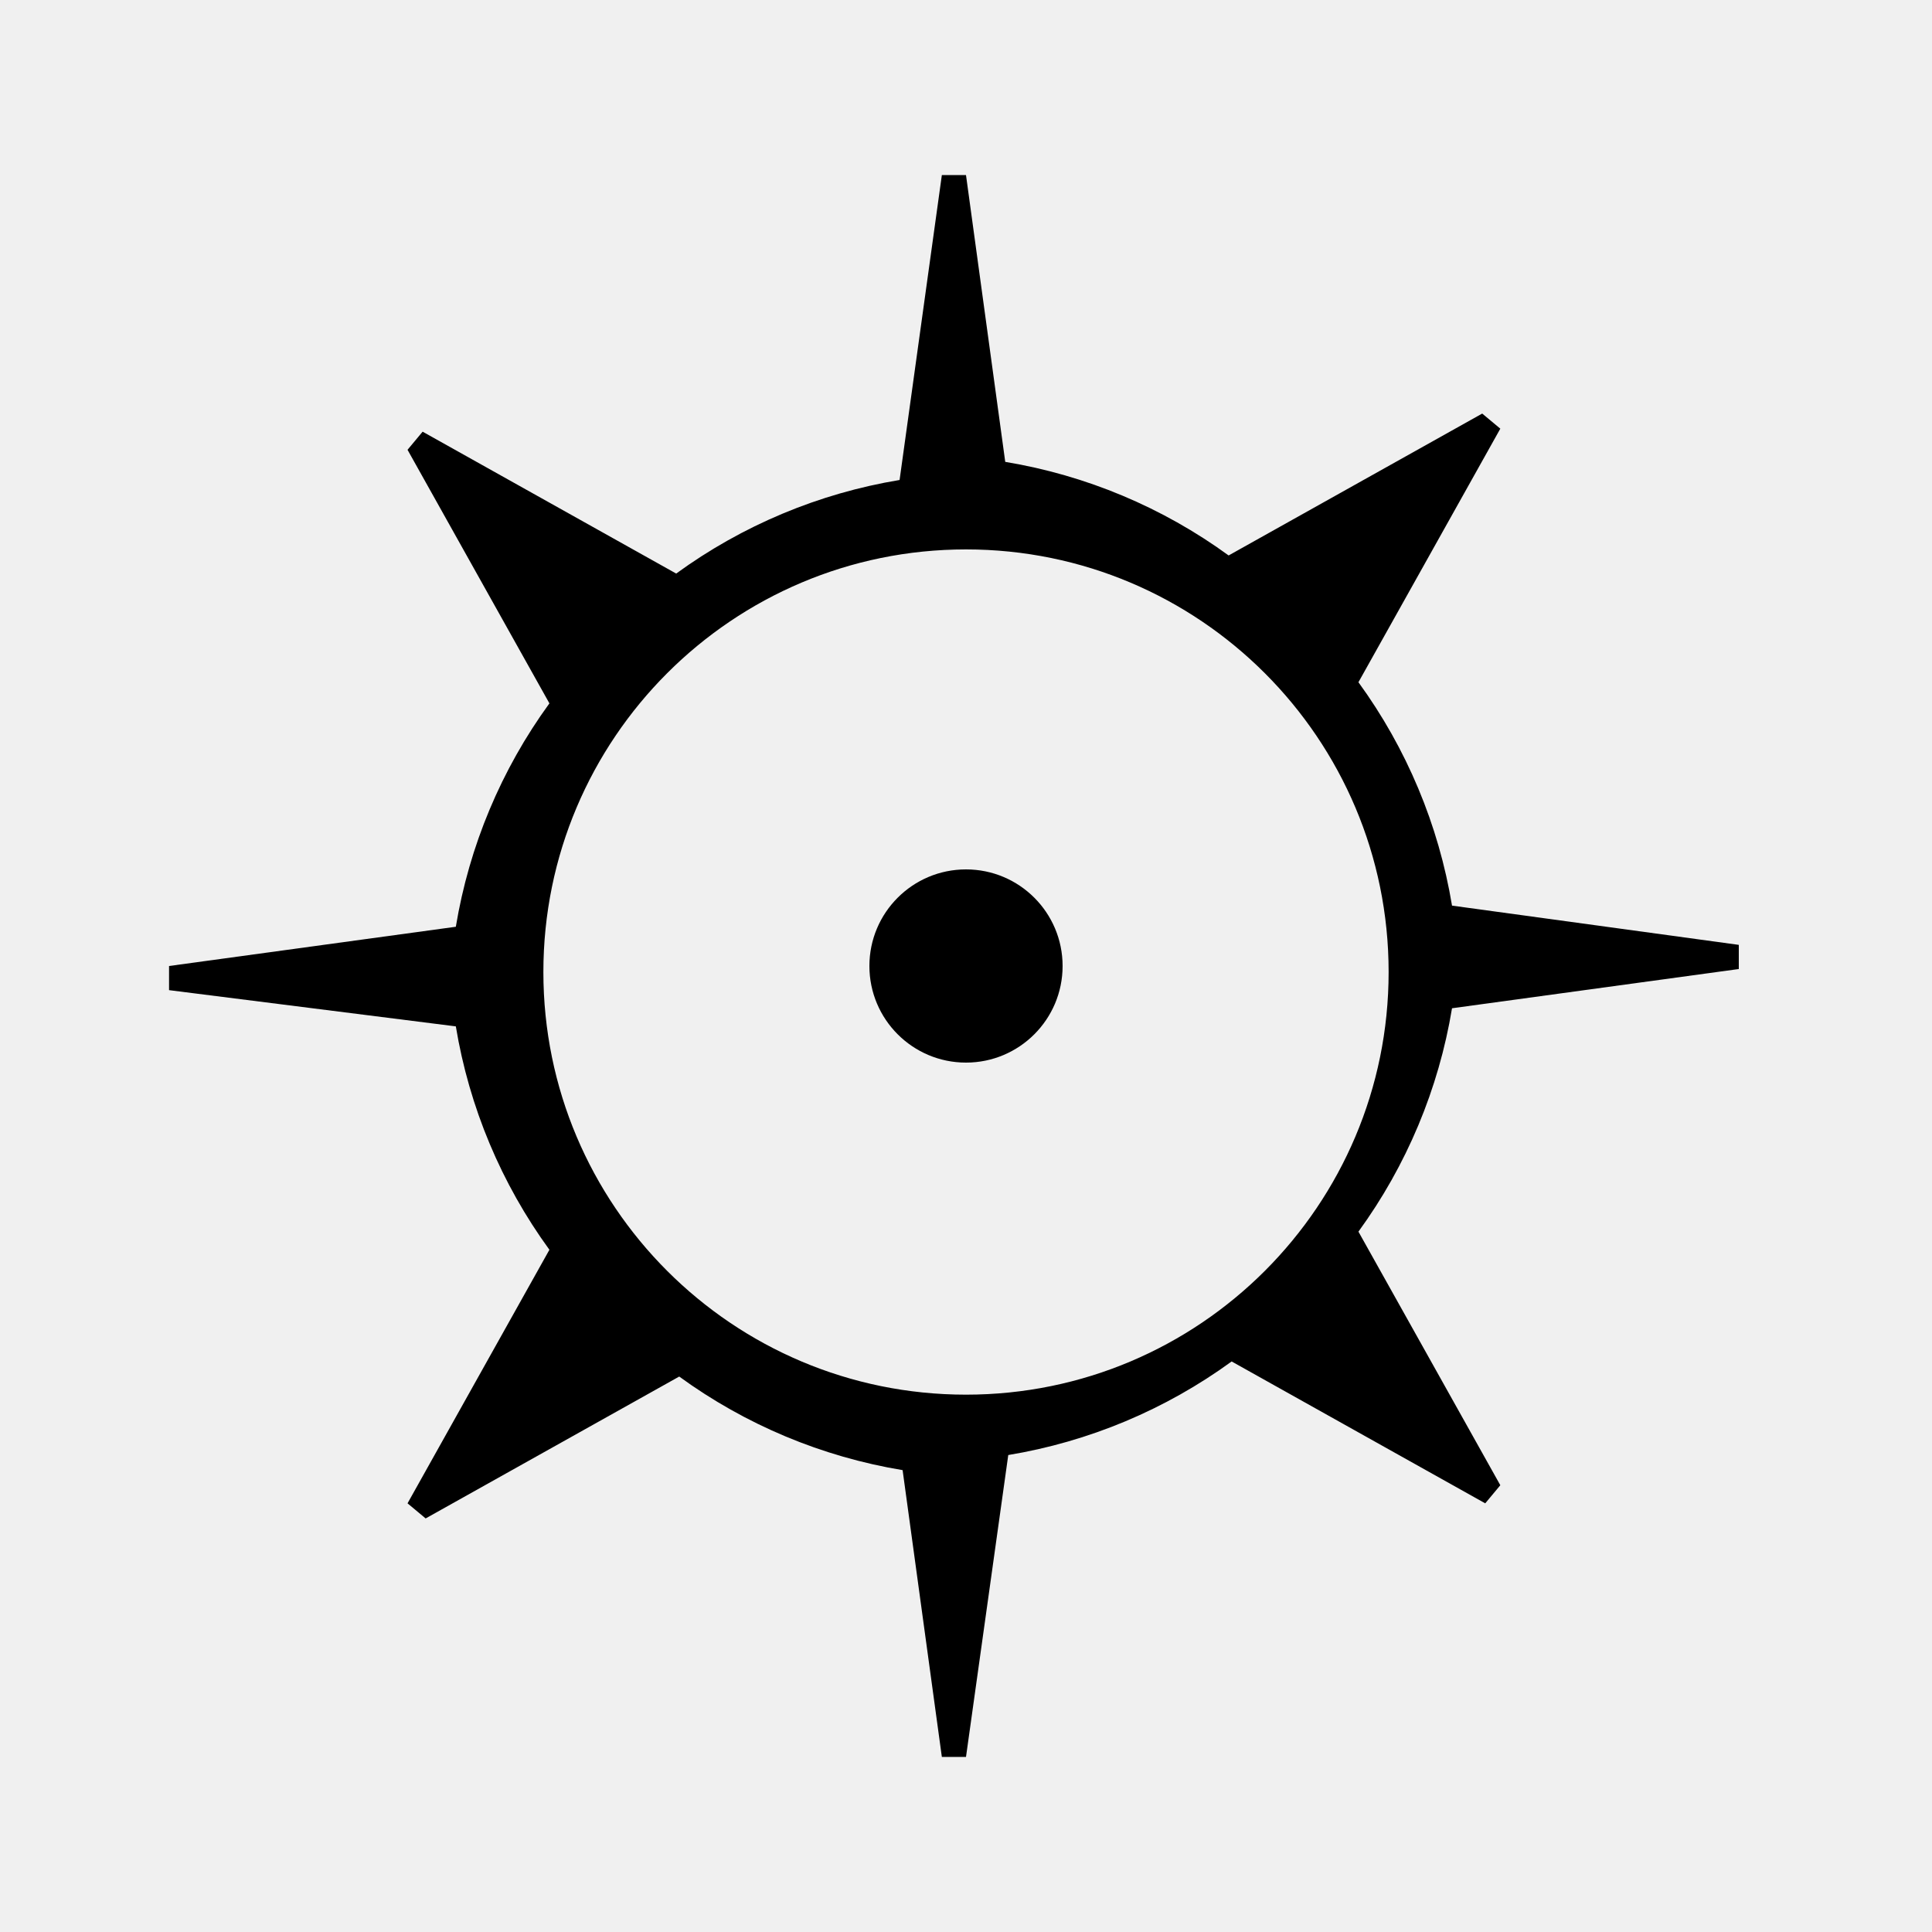
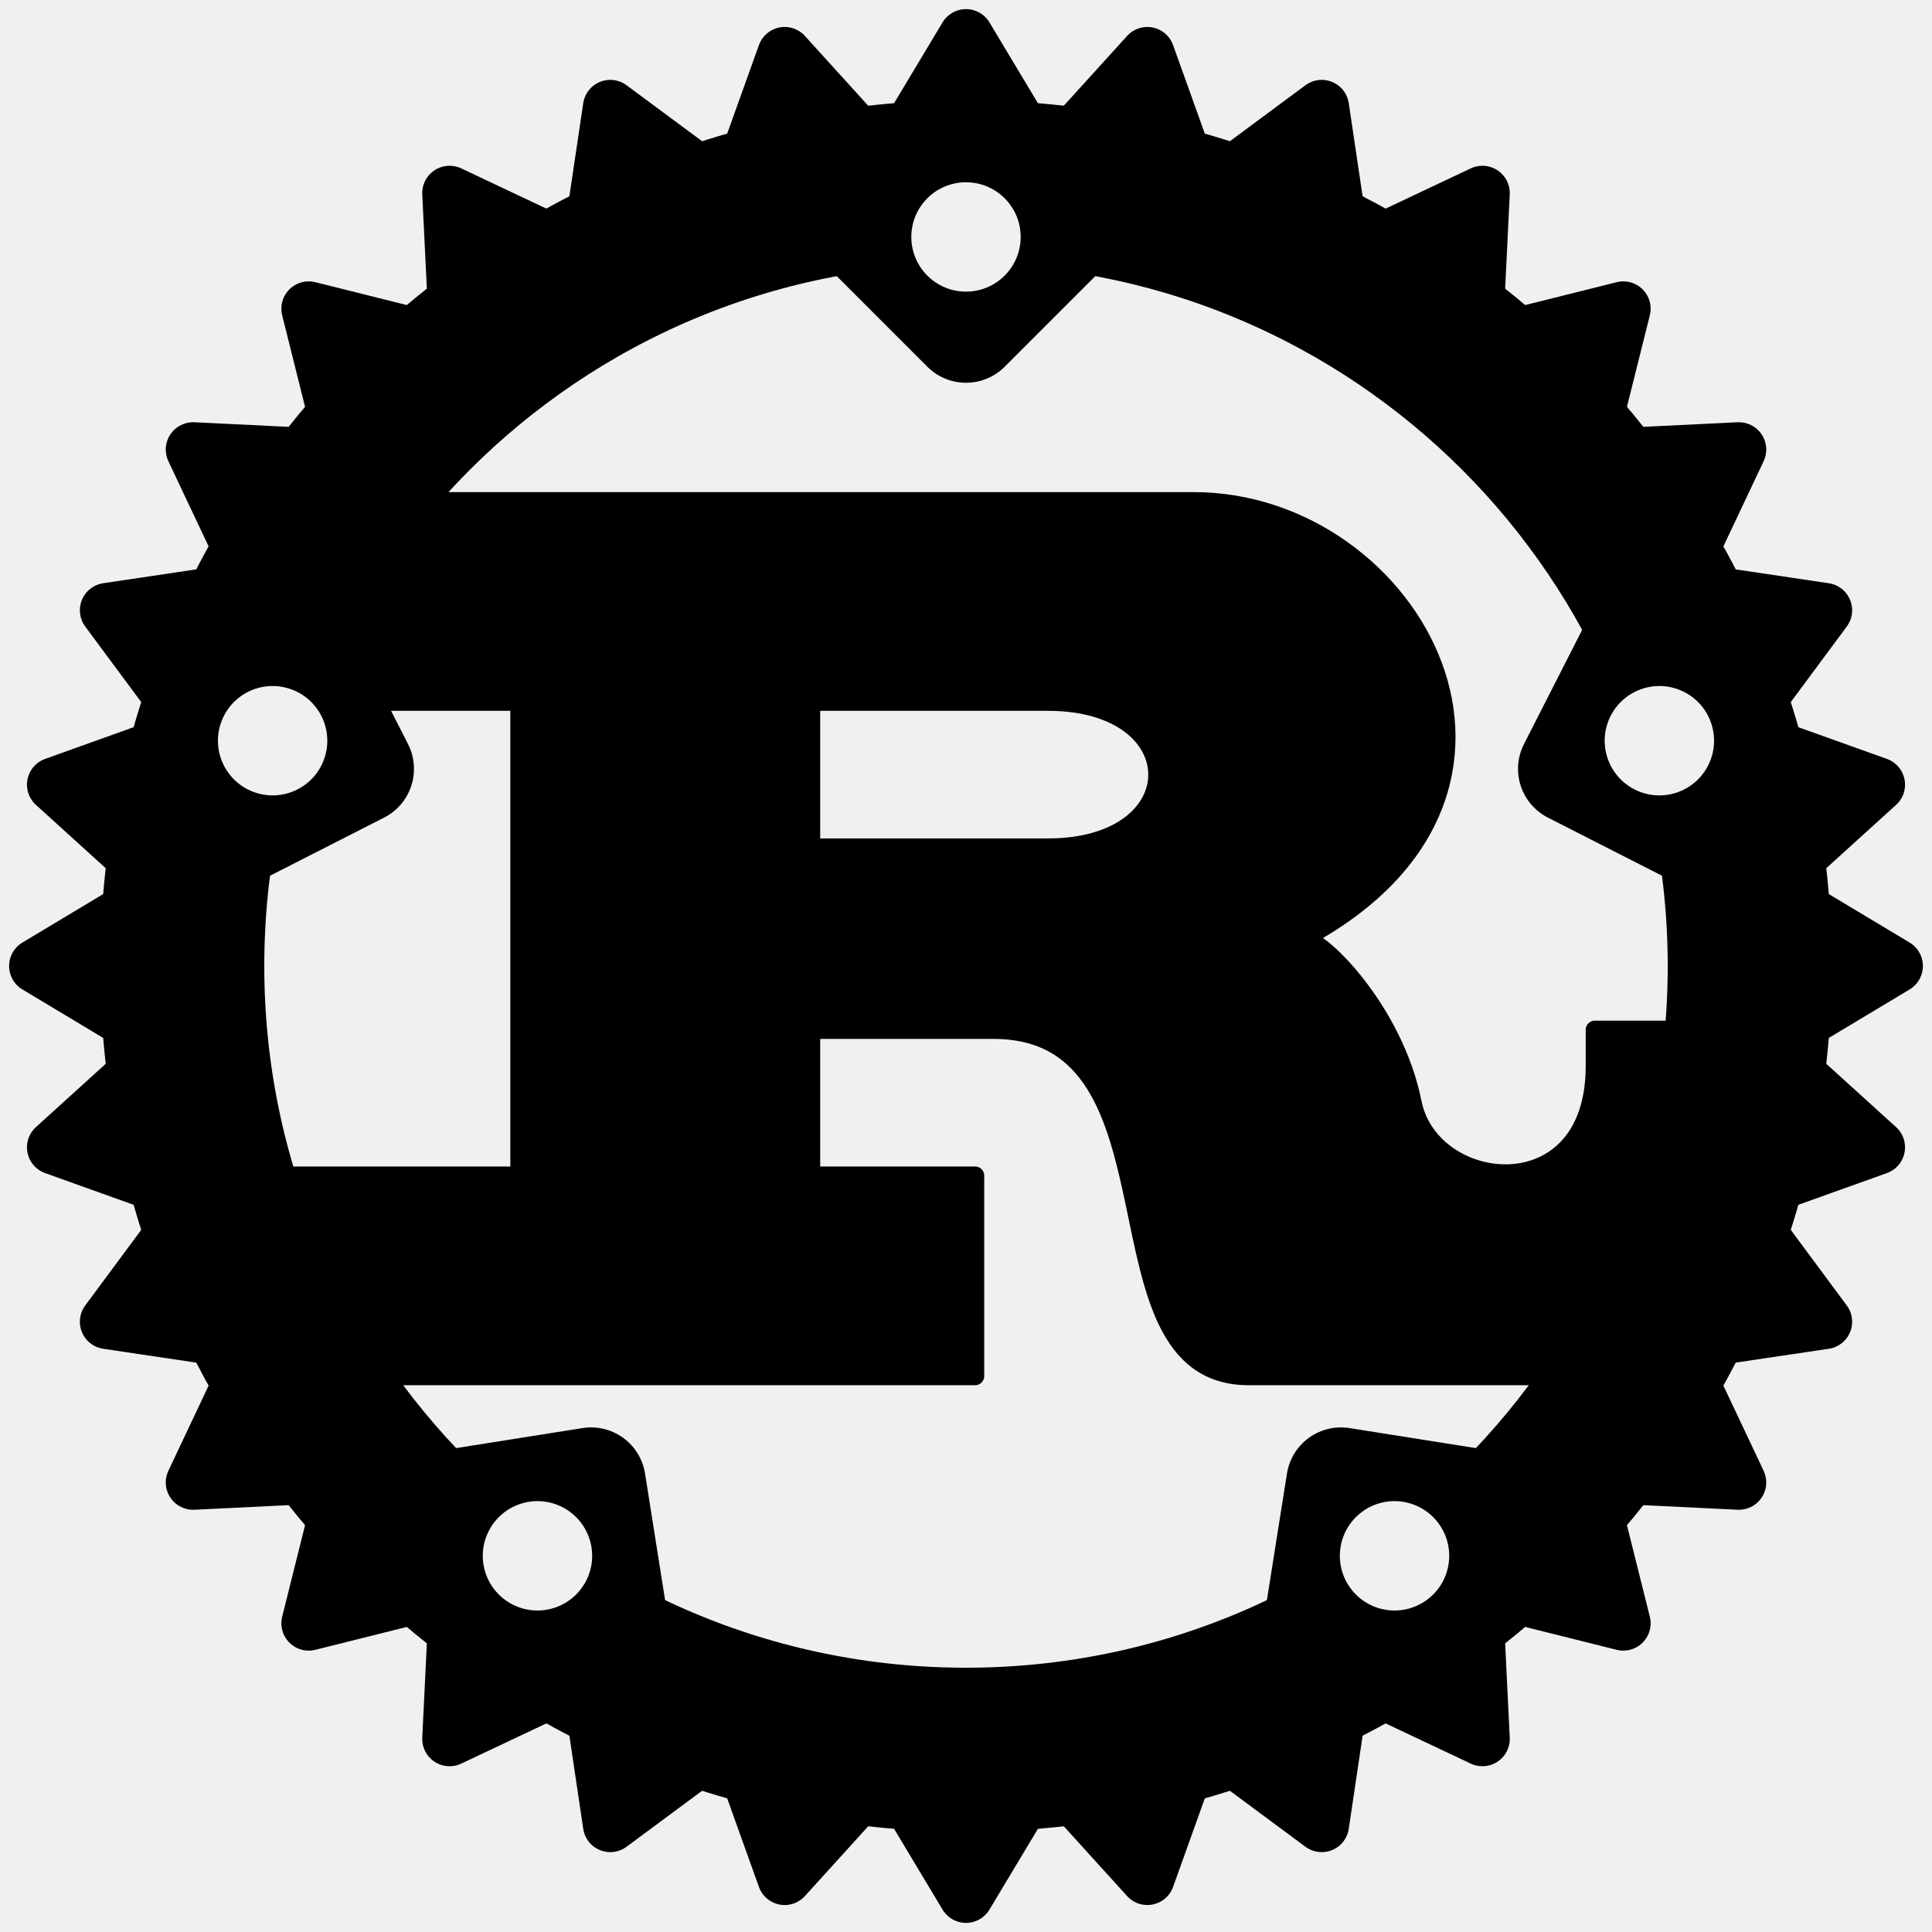
- <svg xmlns="http://www.w3.org/2000/svg" width="64" height="64" viewBox="0 0 64 64">
-   <g fill="black">
-     <circle cx="32" cy="32" r="3.2" />
-     <path d="M32 5.8l1.3 9.5a17.4 17.4 0 0 1 7.4 3.1l8.4-4.7.6.5-4.7 8.4a17.4 17.4 0 0 1 3.1 7.4l9.5 1.3v.8l-9.5 1.3a17.4 17.4 0 0 1-3.1 7.4l4.7 8.4-.5.6-8.4-4.7a17.4 17.4 0 0 1-7.4 3.1L32 58.2h-.8l-1.3-9.5a17.4 17.4 0 0 1-7.4-3.1l-8.4 4.7-.6-.5 4.7-8.4a17.4 17.4 0 0 1-3.1-7.4L5.6 32.8v-.8l9.5-1.3a17.4 17.4 0 0 1 3.1-7.4l-4.7-8.4.5-.6 8.4 4.7a17.4 17.4 0 0 1 7.4-3.1L31.2 5.8zm0 12.4a14 14 0 1 0 0 28 14 14 0 0 0 0-28z" />
+ <svg xmlns="http://www.w3.org/2000/svg" xmlns:xlink="http://www.w3.org/1999/xlink" version="1.1" width="64" height="64" viewBox="-53 -53 106 106">
+   <path id="r" transform="translate(0.5, 0.5)" fill="black" stroke="black" stroke-width="1" stroke-linejoin="round" d="     M -9,-15 H 4 C 12,-15 12,-7 4,-7 H -9 Z     M -40,22 H 0 V 11 H -9 V 3 H 1 C 12,3 6,22 15,22 H 40     V 3 H 34 V 5 C 34,13 25,12 24,7 C 23,2 19,-2 18,-2 C 33,-10 24,-26 12,-26 H -35     V -15 H -25 V 11 H -40 Z" />
+   <g id="gear" mask="url(#holes)">
+     <circle r="43" fill="none" stroke="black" stroke-width="9" />
+     <g id="cogs">
+       <polygon id="cog" fill="black" stroke="black" stroke-width="3" stroke-linejoin="round" points="46,3 51,0 46,-3" />
+       <use xlink:href="#cog" transform="rotate(11.25)" />
+       <use xlink:href="#cog" transform="rotate(22.50)" />
+       <use xlink:href="#cog" transform="rotate(33.75)" />
+       <use xlink:href="#cog" transform="rotate(45.00)" />
+       <use xlink:href="#cog" transform="rotate(56.25)" />
+       <use xlink:href="#cog" transform="rotate(67.50)" />
+       <use xlink:href="#cog" transform="rotate(78.75)" />
+       <use xlink:href="#cog" transform="rotate(90.00)" />
+       <use xlink:href="#cog" transform="rotate(101.25)" />
+       <use xlink:href="#cog" transform="rotate(112.50)" />
+       <use xlink:href="#cog" transform="rotate(123.75)" />
+       <use xlink:href="#cog" transform="rotate(135.00)" />
+       <use xlink:href="#cog" transform="rotate(146.25)" />
+       <use xlink:href="#cog" transform="rotate(157.50)" />
+       <use xlink:href="#cog" transform="rotate(168.75)" />
+       <use xlink:href="#cog" transform="rotate(180.00)" />
+       <use xlink:href="#cog" transform="rotate(191.25)" />
+       <use xlink:href="#cog" transform="rotate(202.50)" />
+       <use xlink:href="#cog" transform="rotate(213.75)" />
+       <use xlink:href="#cog" transform="rotate(225.00)" />
+       <use xlink:href="#cog" transform="rotate(236.25)" />
+       <use xlink:href="#cog" transform="rotate(247.50)" />
+       <use xlink:href="#cog" transform="rotate(258.75)" />
+       <use xlink:href="#cog" transform="rotate(270.00)" />
+       <use xlink:href="#cog" transform="rotate(281.25)" />
+       <use xlink:href="#cog" transform="rotate(292.50)" />
+       <use xlink:href="#cog" transform="rotate(303.75)" />
+       <use xlink:href="#cog" transform="rotate(315.00)" />
+       <use xlink:href="#cog" transform="rotate(326.25)" />
+       <use xlink:href="#cog" transform="rotate(337.50)" />
+       <use xlink:href="#cog" transform="rotate(348.75)" />
+     </g>
+     <g id="mounts">
+       <polygon id="mount" fill="black" stroke="black" stroke-width="6" stroke-linejoin="round" points="-7,-42 0,-35 7,-42" />
+       <use xlink:href="#mount" transform="rotate(72)" />
+       <use xlink:href="#mount" transform="rotate(144)" />
+       <use xlink:href="#mount" transform="rotate(216)" />
+       <use xlink:href="#mount" transform="rotate(288)" />
+     </g>
  </g>
+   <mask id="holes">
+     <rect x="-60" y="-60" width="120" height="120" fill="white" />
+     <circle id="hole" cy="-40" r="3" />
+     <use xlink:href="#hole" transform="rotate(72)" />
+     <use xlink:href="#hole" transform="rotate(144)" />
+     <use xlink:href="#hole" transform="rotate(216)" />
+     <use xlink:href="#hole" transform="rotate(288)" />
+   </mask>
</svg>
